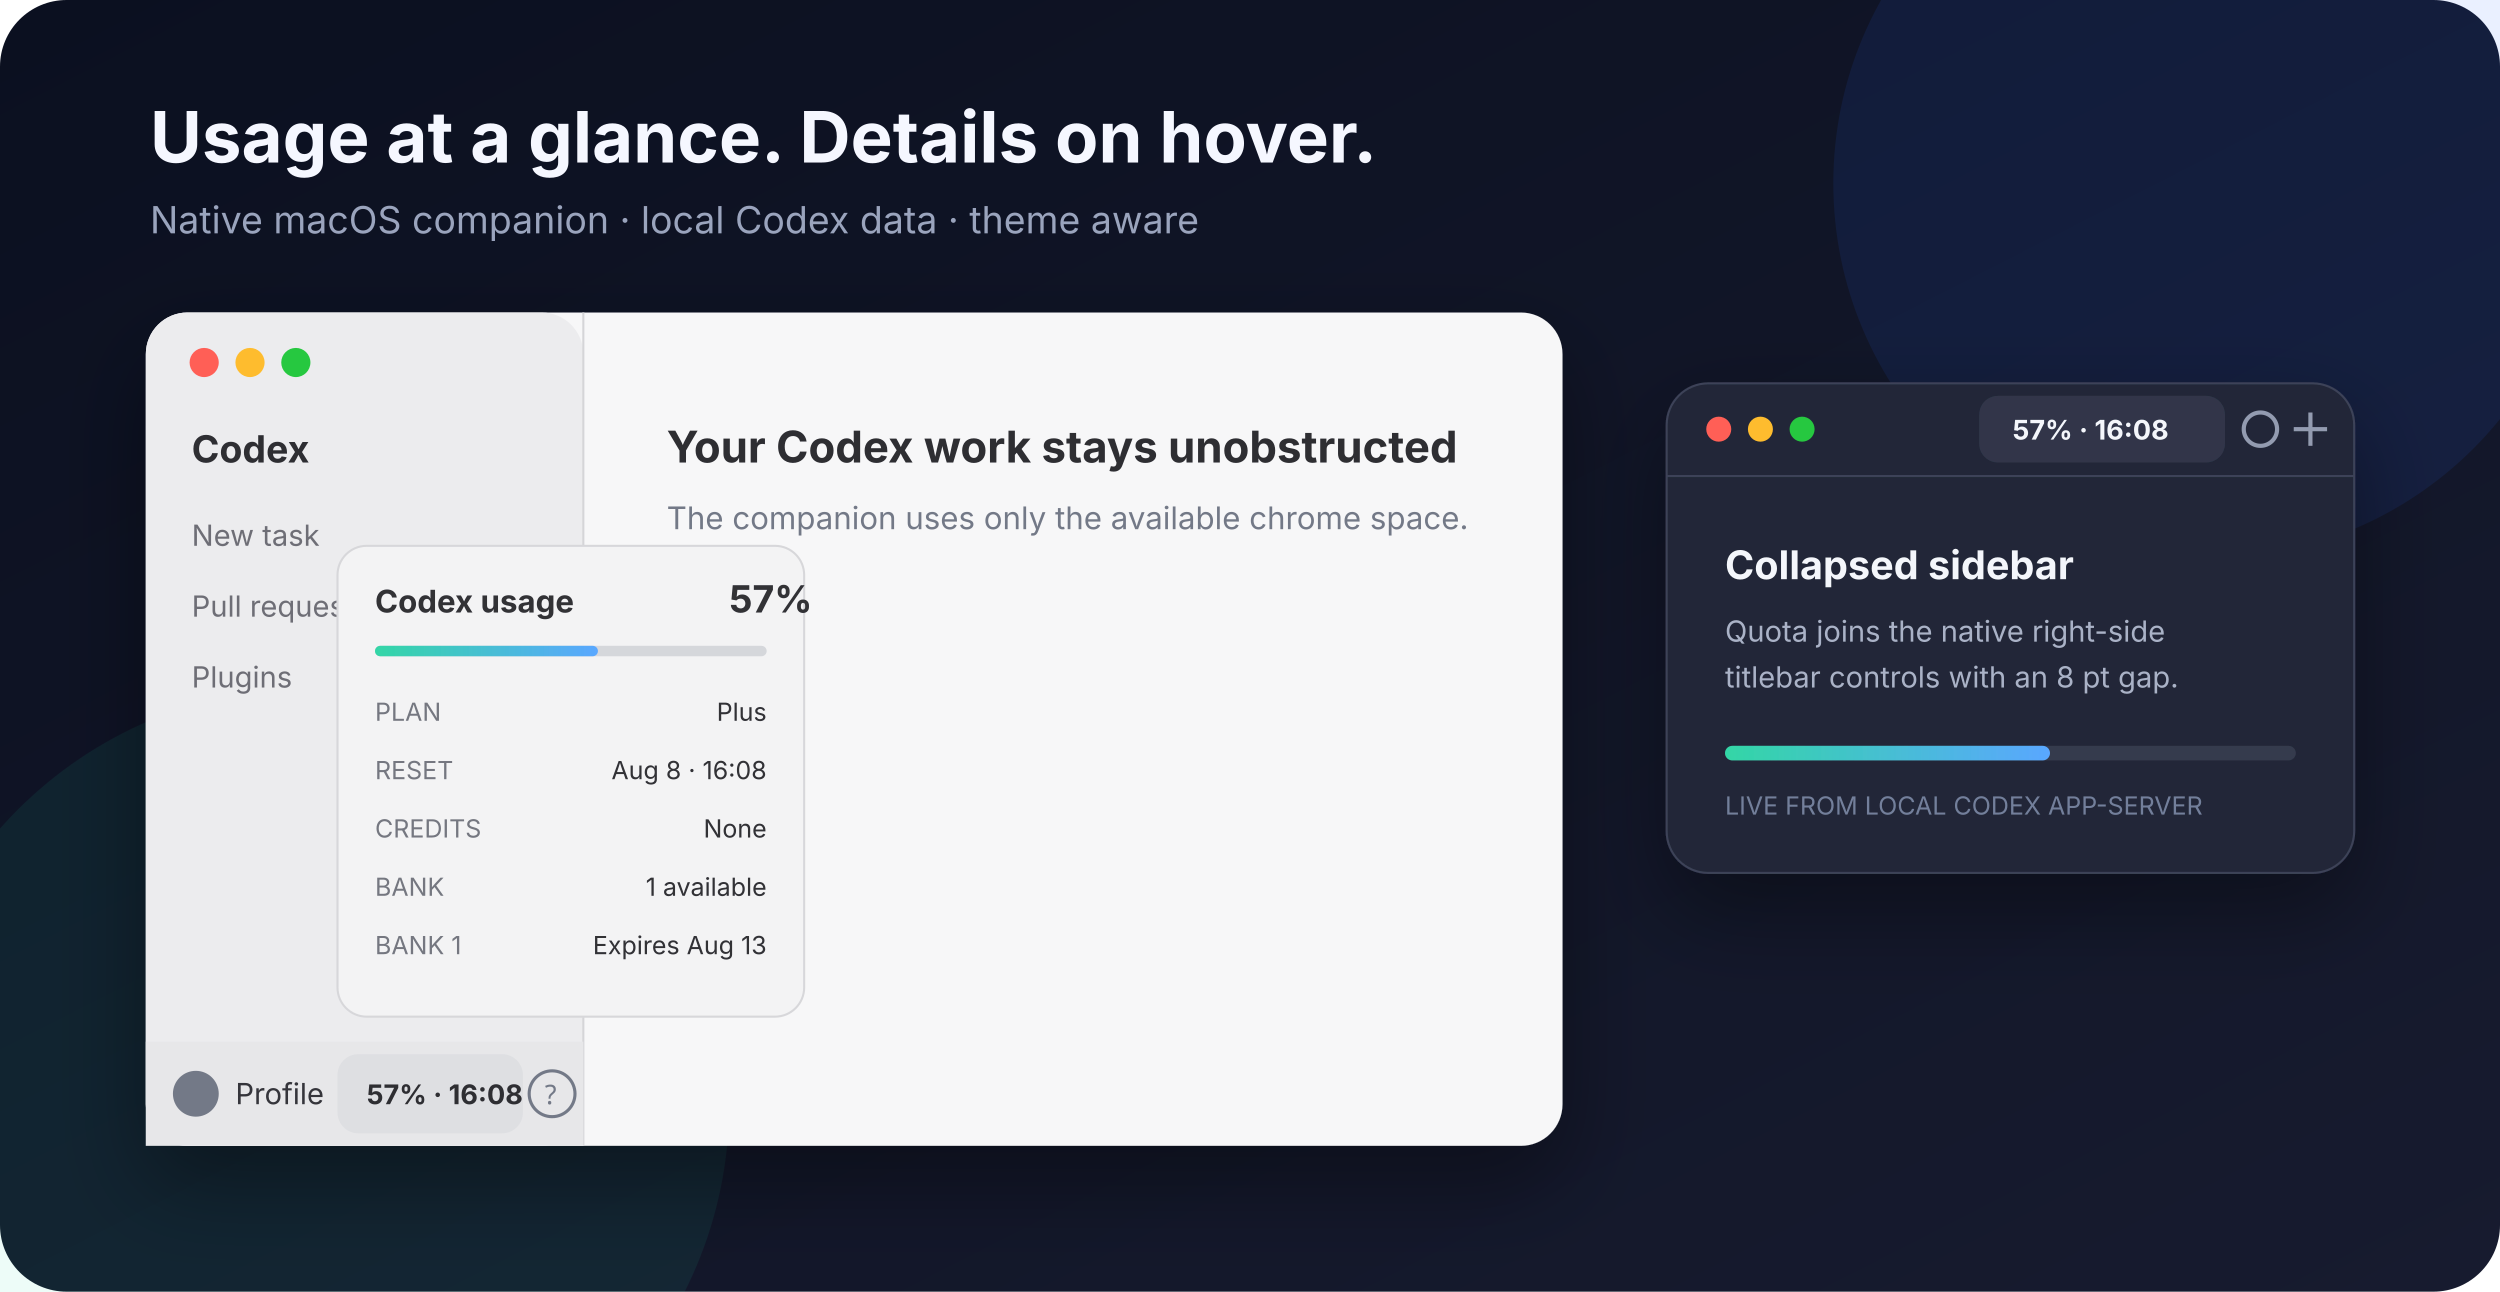
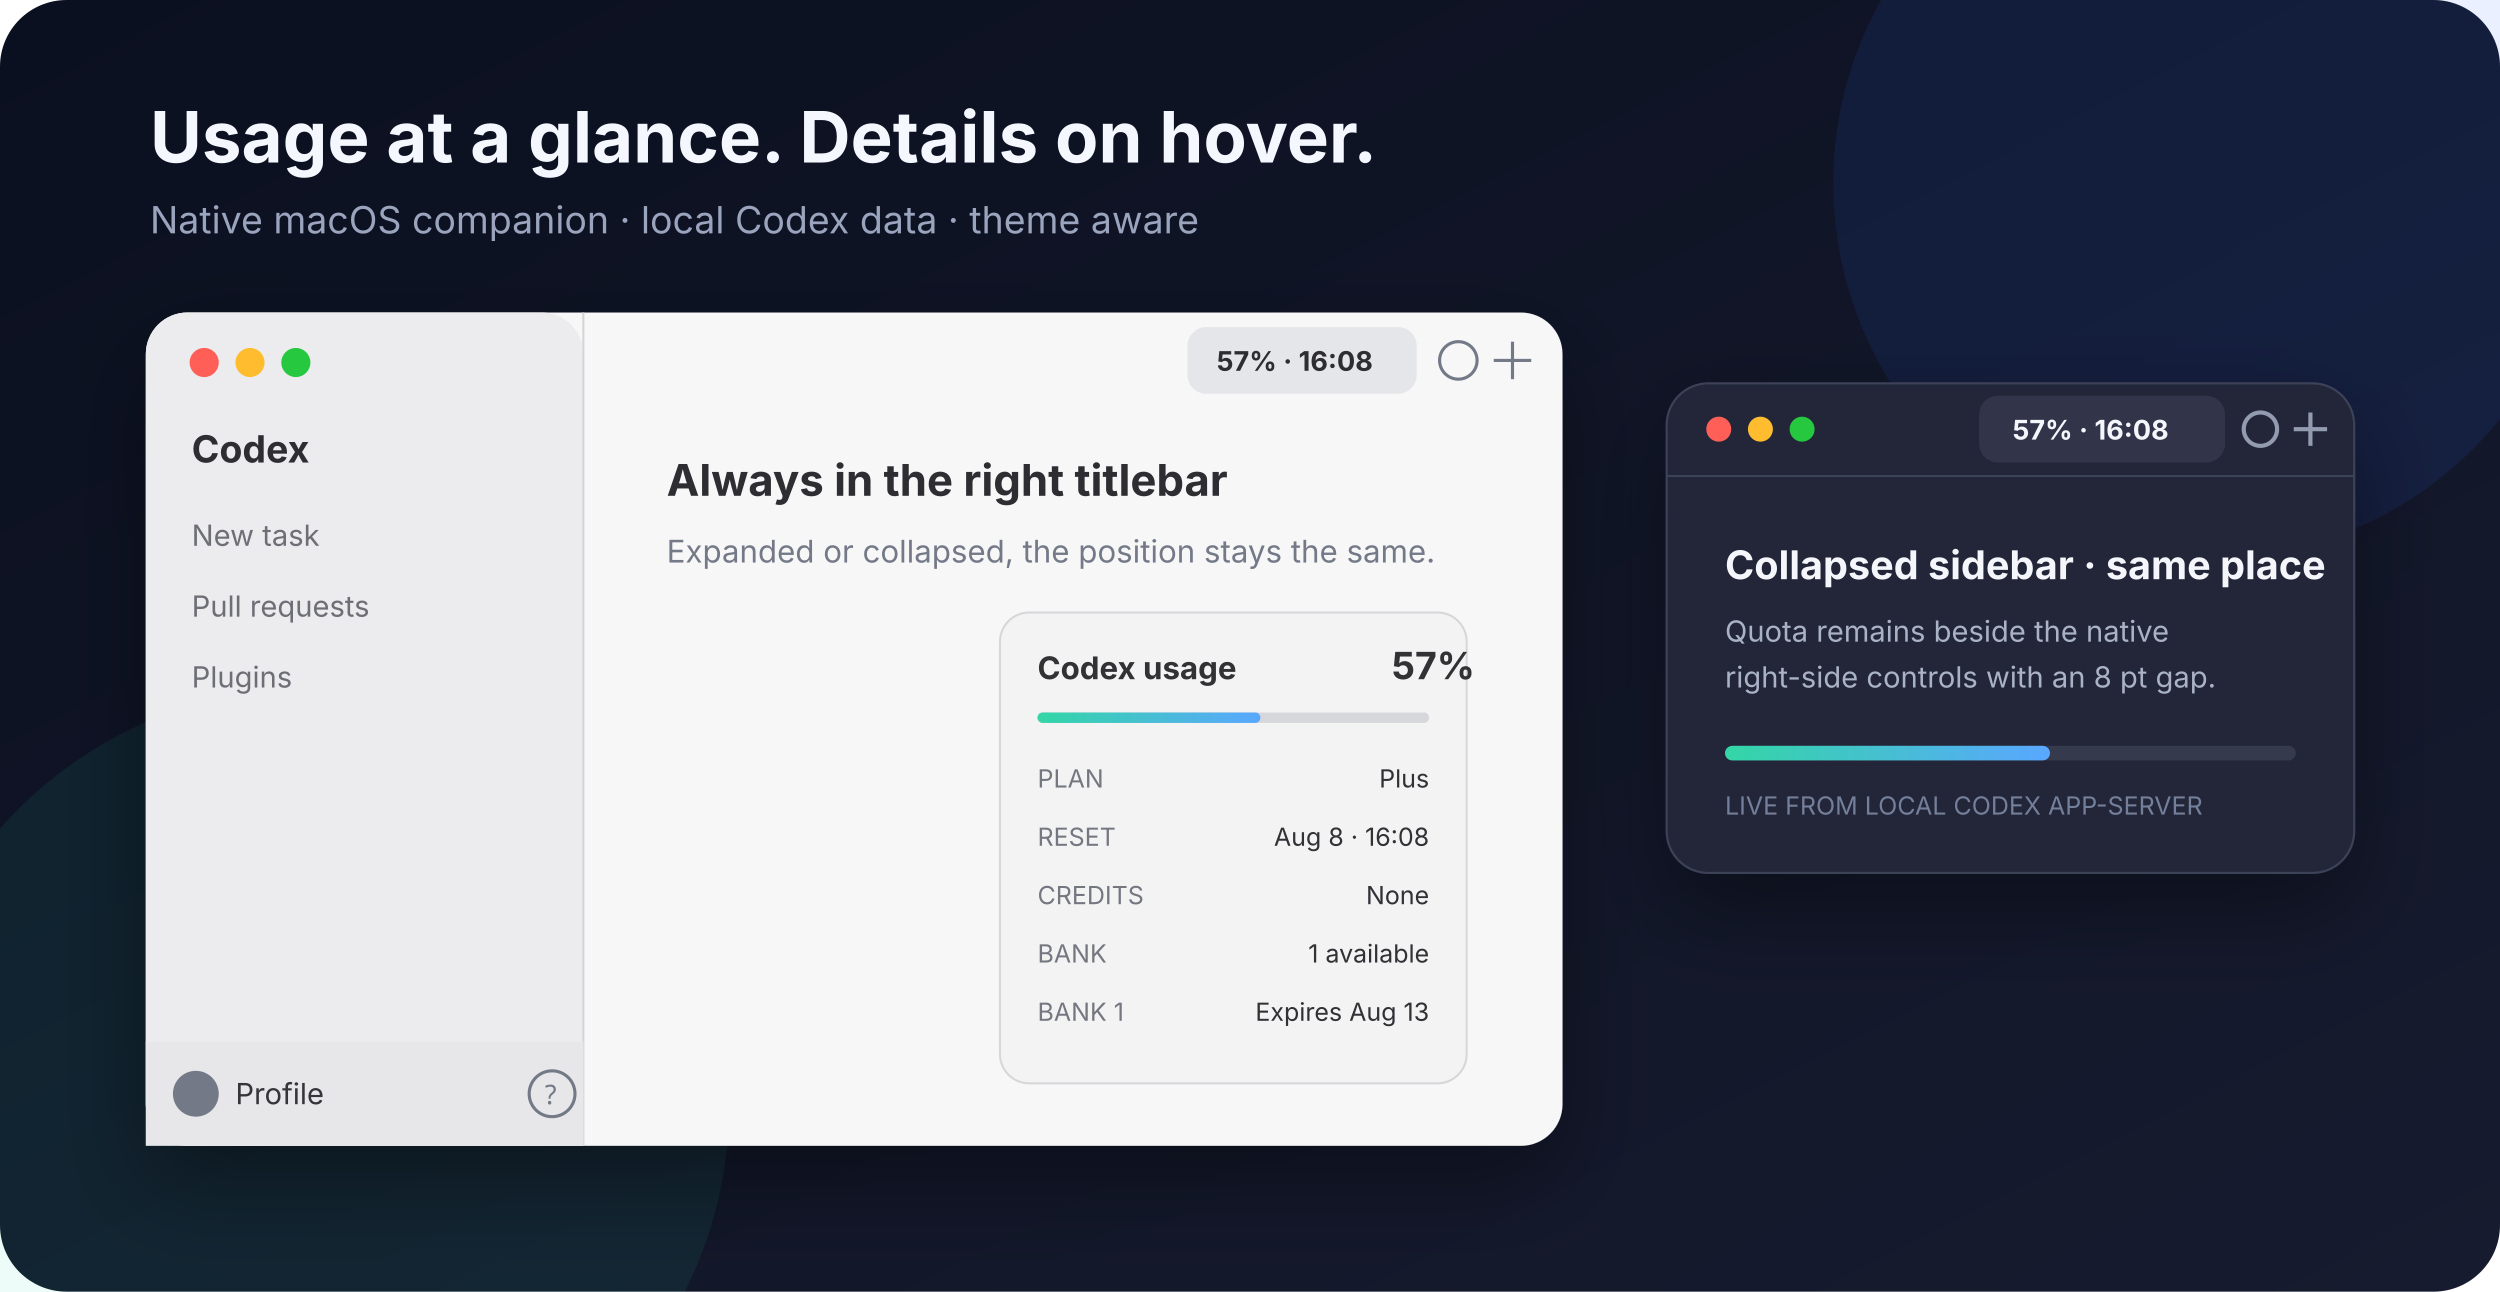
<svg xmlns="http://www.w3.org/2000/svg" width="1200" height="620" viewBox="0 0 1200 620" role="img" aria-labelledby="title desc">
  <defs>
    <linearGradient id="bg" x1="0" y1="0" x2="1" y2="1">
      <stop stop-color="#0b1020" />
      <stop offset="1" stop-color="#171b2f" />
    </linearGradient>
    <linearGradient id="accent" x1="0" y1="0" x2="1" y2="0">
      <stop stop-color="#33d6a6" />
      <stop offset="1" stop-color="#5aa7ff" />
    </linearGradient>
    <filter id="shadow" x="-20%" y="-20%" width="140%" height="160%">
      <feDropShadow dx="0" dy="18" stdDeviation="22" flood-color="#000" flood-opacity=".38" />
    </filter>
  </defs>
  <rect width="1200" height="620" rx="32" fill="url(#bg)" />
  <circle cx="1060" cy="88" r="180" fill="#2667ff" opacity=".10" />
  <circle cx="150" cy="530" r="200" fill="#1dd3a7" opacity=".08" />
  <text x="72" y="78" fill="#f5f7ff" font-family="-apple-system,BlinkMacSystemFont,Segoe UI,sans-serif" font-size="34" font-weight="700">Usage at a glance. Details on hover.</text>
  <text x="72" y="112" fill="#9aa4bd" font-family="-apple-system,BlinkMacSystemFont,Segoe UI,sans-serif" font-size="18">Native macOS companion · local Codex data · theme aware</text>
  <g transform="translate(70 150)" filter="url(#shadow)">
    <rect width="680" height="400" rx="20" fill="#f7f7f8" />
    <rect width="210" height="400" rx="20" fill="#ececee" />
    <path d="M210 0v400" stroke="#d5d5d8" />
    <circle cx="28" cy="24" r="7" fill="#ff5f57" />
    <circle cx="50" cy="24" r="7" fill="#febc2e" />
    <circle cx="72" cy="24" r="7" fill="#28c840" />
+     <rect x="500" y="7" width="110" height="32" rx="9" fill="#e5e6e9" />
+     <text x="514" y="28" fill="#2d2d32" font-family="-apple-system,BlinkMacSystemFont,Segoe UI,sans-serif" font-size="13" font-weight="650">57% · 16:08</text>
+     <g fill="none" stroke="#737987" stroke-width="1.5">
+       <circle cx="630" cy="23" r="9" />
+       <path d="M656 14v18M647 23h18" />
+     </g>
    <text x="22" y="72" fill="#2d2d32" font-family="-apple-system,BlinkMacSystemFont,Segoe UI,sans-serif" font-size="18" font-weight="650">Codex</text>
    <g fill="#6e6e76" font-family="-apple-system,BlinkMacSystemFont,Segoe UI,sans-serif" font-size="14">
      <text x="22" y="112">New task</text>
      <text x="22" y="146">Pull requests</text>
      <text x="22" y="180">Plugins</text>
    </g>
    <rect x="0" y="350" width="210" height="50" fill="#e7e7e9" />
    <circle cx="24" cy="375" r="11" fill="#737987" />
    <text x="43" y="380" fill="#34343a" font-family="-apple-system,BlinkMacSystemFont,Segoe UI,sans-serif" font-size="14">Profile</text>
-     <rect x="92" y="356" width="89" height="38" rx="10" fill="#dedfe2" />
-     <text x="106" y="380" fill="#2d2d32" font-family="-apple-system,BlinkMacSystemFont,Segoe UI,sans-serif" font-size="13" font-weight="650">57% · 16:08</text>
    <circle cx="195" cy="375" r="11" fill="none" stroke="#737987" stroke-width="1.5" />
    <text x="191.5" y="380" fill="#737987" font-family="sans-serif" font-size="13">?</text>
-     <text x="250" y="72" fill="#2d2d32" font-family="-apple-system,BlinkMacSystemFont,Segoe UI,sans-serif" font-size="21" font-weight="700">Your Codex work stays unobstructed</text>
-     <text x="250" y="104" fill="#737987" font-family="-apple-system,BlinkMacSystemFont,Segoe UI,sans-serif" font-size="15">The companion uses only the available chrome space.</text>
-     <g transform="translate(92 112)">
+     <text x="250" y="88" fill="#2d2d32" font-family="-apple-system,BlinkMacSystemFont,Segoe UI,sans-serif" font-size="21" font-weight="700">Always in the right titlebar</text>
+     <text x="250" y="120" fill="#737987" font-family="-apple-system,BlinkMacSystemFont,Segoe UI,sans-serif" font-size="15">Expanded or collapsed, the position stays the same.</text>
+     <g transform="translate(410 144)">
      <rect width="224" height="226" rx="14" fill="#f3f3f4" stroke="#d7d7da" />
      <text x="18" y="32" fill="#303036" font-family="-apple-system,BlinkMacSystemFont,Segoe UI,sans-serif" font-size="15" font-weight="700">Codex usage</text>
      <text x="188" y="32" fill="#303036" font-family="-apple-system,BlinkMacSystemFont,Segoe UI,sans-serif" font-size="18" font-weight="700">57%</text>
      <rect x="18" y="48" width="188" height="5" rx="2.5" fill="#d5d7db" />
      <rect x="18" y="48" width="107" height="5" rx="2.5" fill="url(#accent)" />
      <g fill="#747780" font-family="-apple-system,BlinkMacSystemFont,Segoe UI,sans-serif" font-size="12">
        <text x="18" y="84">PLAN</text>
        <text x="18" y="112">RESET</text>
        <text x="18" y="140">CREDITS</text>
        <text x="18" y="168">BANK</text>
        <text x="18" y="196">BANK 1</text>
      </g>
      <g fill="#303036" text-anchor="end" font-family="-apple-system,BlinkMacSystemFont,Segoe UI,sans-serif" font-size="12">
        <text x="206" y="84">Plus</text>
        <text x="206" y="112">Aug 8 · 16:08</text>
        <text x="206" y="140">None</text>
        <text x="206" y="168">1 available</text>
        <text x="206" y="196">Expires Aug 13</text>
      </g>
    </g>
  </g>
  <g transform="translate(800 184)" filter="url(#shadow)">
    <rect width="330" height="235" rx="20" fill="#222737" stroke="#3c4358" />
    <circle cx="25" cy="22" r="6" fill="#ff5f57" />
    <circle cx="45" cy="22" r="6" fill="#febc2e" />
    <circle cx="65" cy="22" r="6" fill="#28c840" />
    <rect x="0" y="44" width="330" height="1" fill="#3c4358" />
    <rect x="150" y="6" width="118" height="32" rx="9" fill="#30364a" />
    <text x="166" y="27" fill="#f4f6fb" font-family="-apple-system,BlinkMacSystemFont,Segoe UI,sans-serif" font-size="13" font-weight="650">57% · 16:08</text>
    <g fill="none" stroke="#939bb0" stroke-width="2">
      <circle cx="285" cy="22" r="8" />
      <path d="M309 14v16M301 22h16" />
    </g>
-     <text x="28" y="94" fill="#f4f6fb" font-family="-apple-system,BlinkMacSystemFont,Segoe UI,sans-serif" font-size="19" font-weight="700">Collapsed sidebar</text>
-     <text x="28" y="124" fill="#aab2c7" font-family="-apple-system,BlinkMacSystemFont,Segoe UI,sans-serif" font-size="14">Quota joins the native right-side</text>
-     <text x="28" y="146" fill="#aab2c7" font-family="-apple-system,BlinkMacSystemFont,Segoe UI,sans-serif" font-size="14">titlebar controls with an 8 pt gap.</text>
+     <text x="28" y="94" fill="#f4f6fb" font-family="-apple-system,BlinkMacSystemFont,Segoe UI,sans-serif" font-size="19" font-weight="700">Collapsed sidebar · same place</text>
+     <text x="28" y="124" fill="#aab2c7" font-family="-apple-system,BlinkMacSystemFont,Segoe UI,sans-serif" font-size="14">Quota remains beside the native</text>
+     <text x="28" y="146" fill="#aab2c7" font-family="-apple-system,BlinkMacSystemFont,Segoe UI,sans-serif" font-size="14">right-side controls with an 8 pt gap.</text>
    <rect x="28" y="174" width="274" height="7" rx="3.5" fill="#343a4d" />
    <rect x="28" y="174" width="156" height="7" rx="3.5" fill="url(#accent)" />
    <text x="28" y="207" fill="#737f9b" font-family="-apple-system,BlinkMacSystemFont,Segoe UI,sans-serif" font-size="12">LIVE FROM LOCAL CODEX APP-SERVER</text>
  </g>
</svg>
